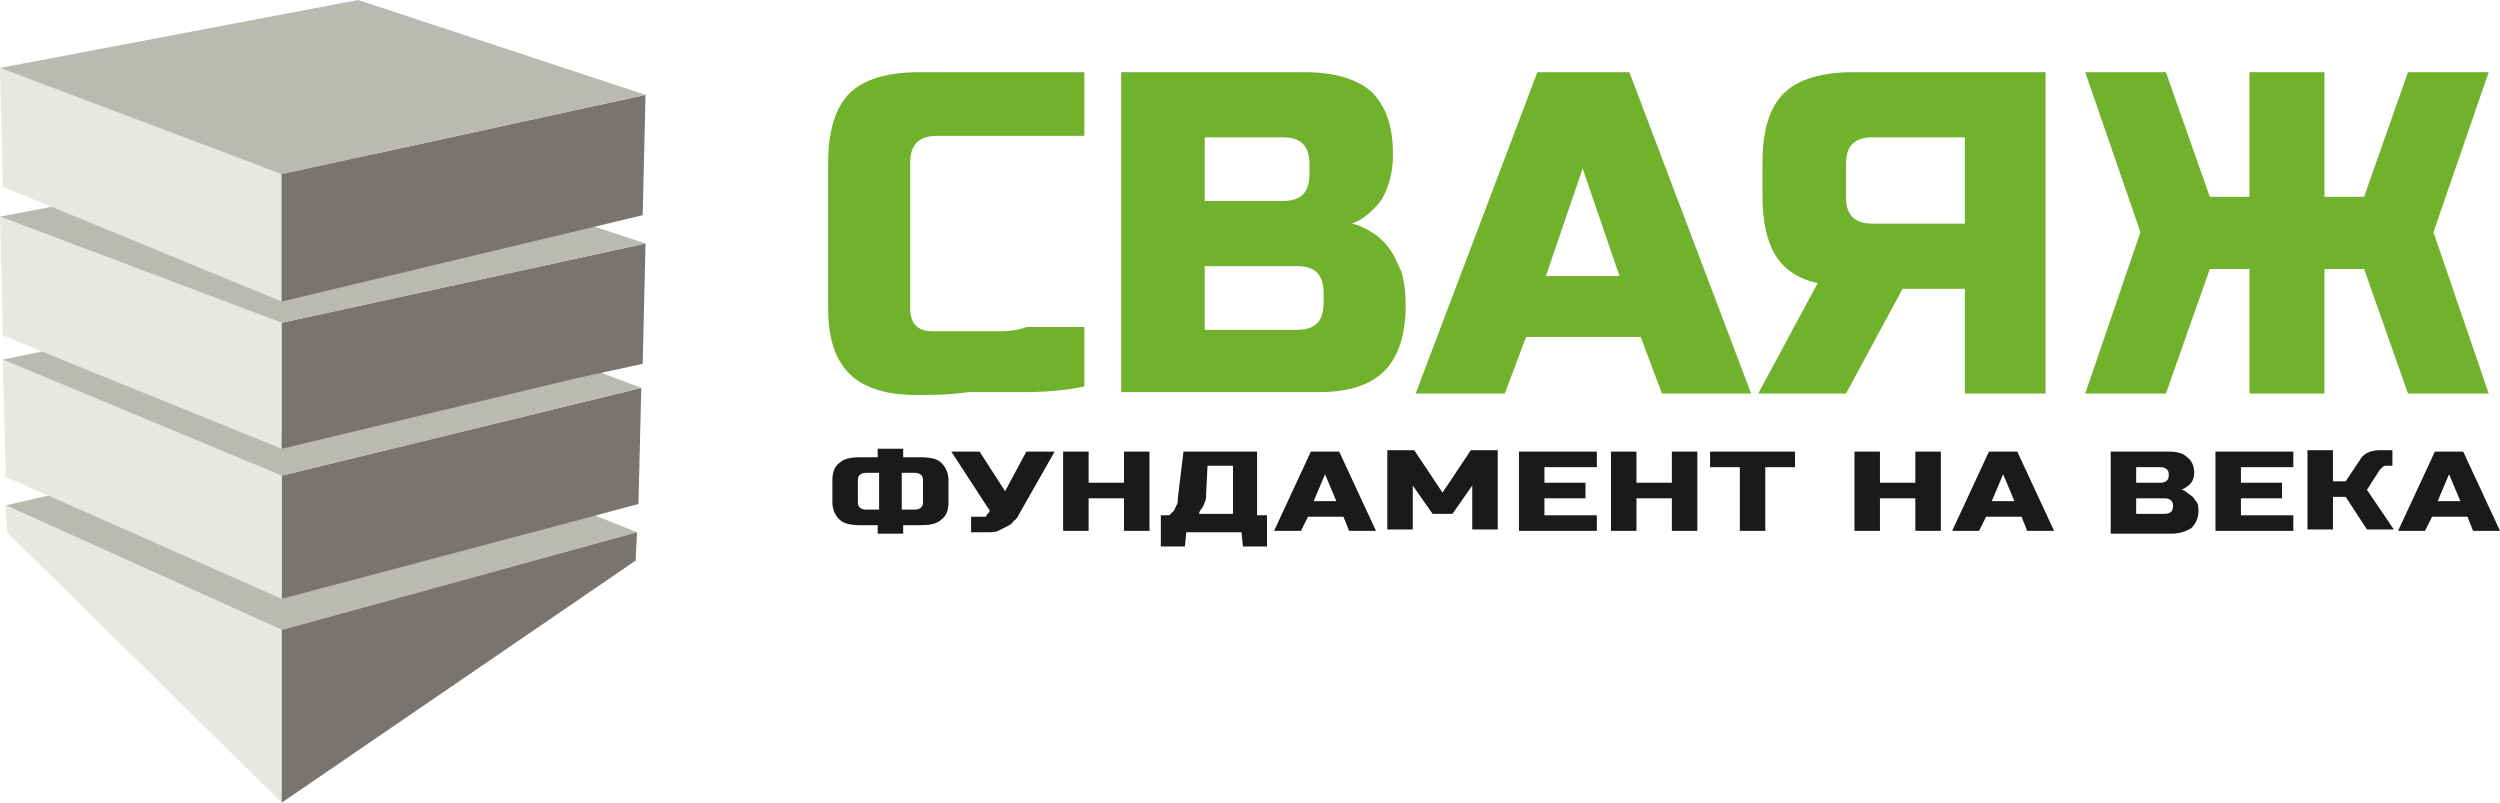
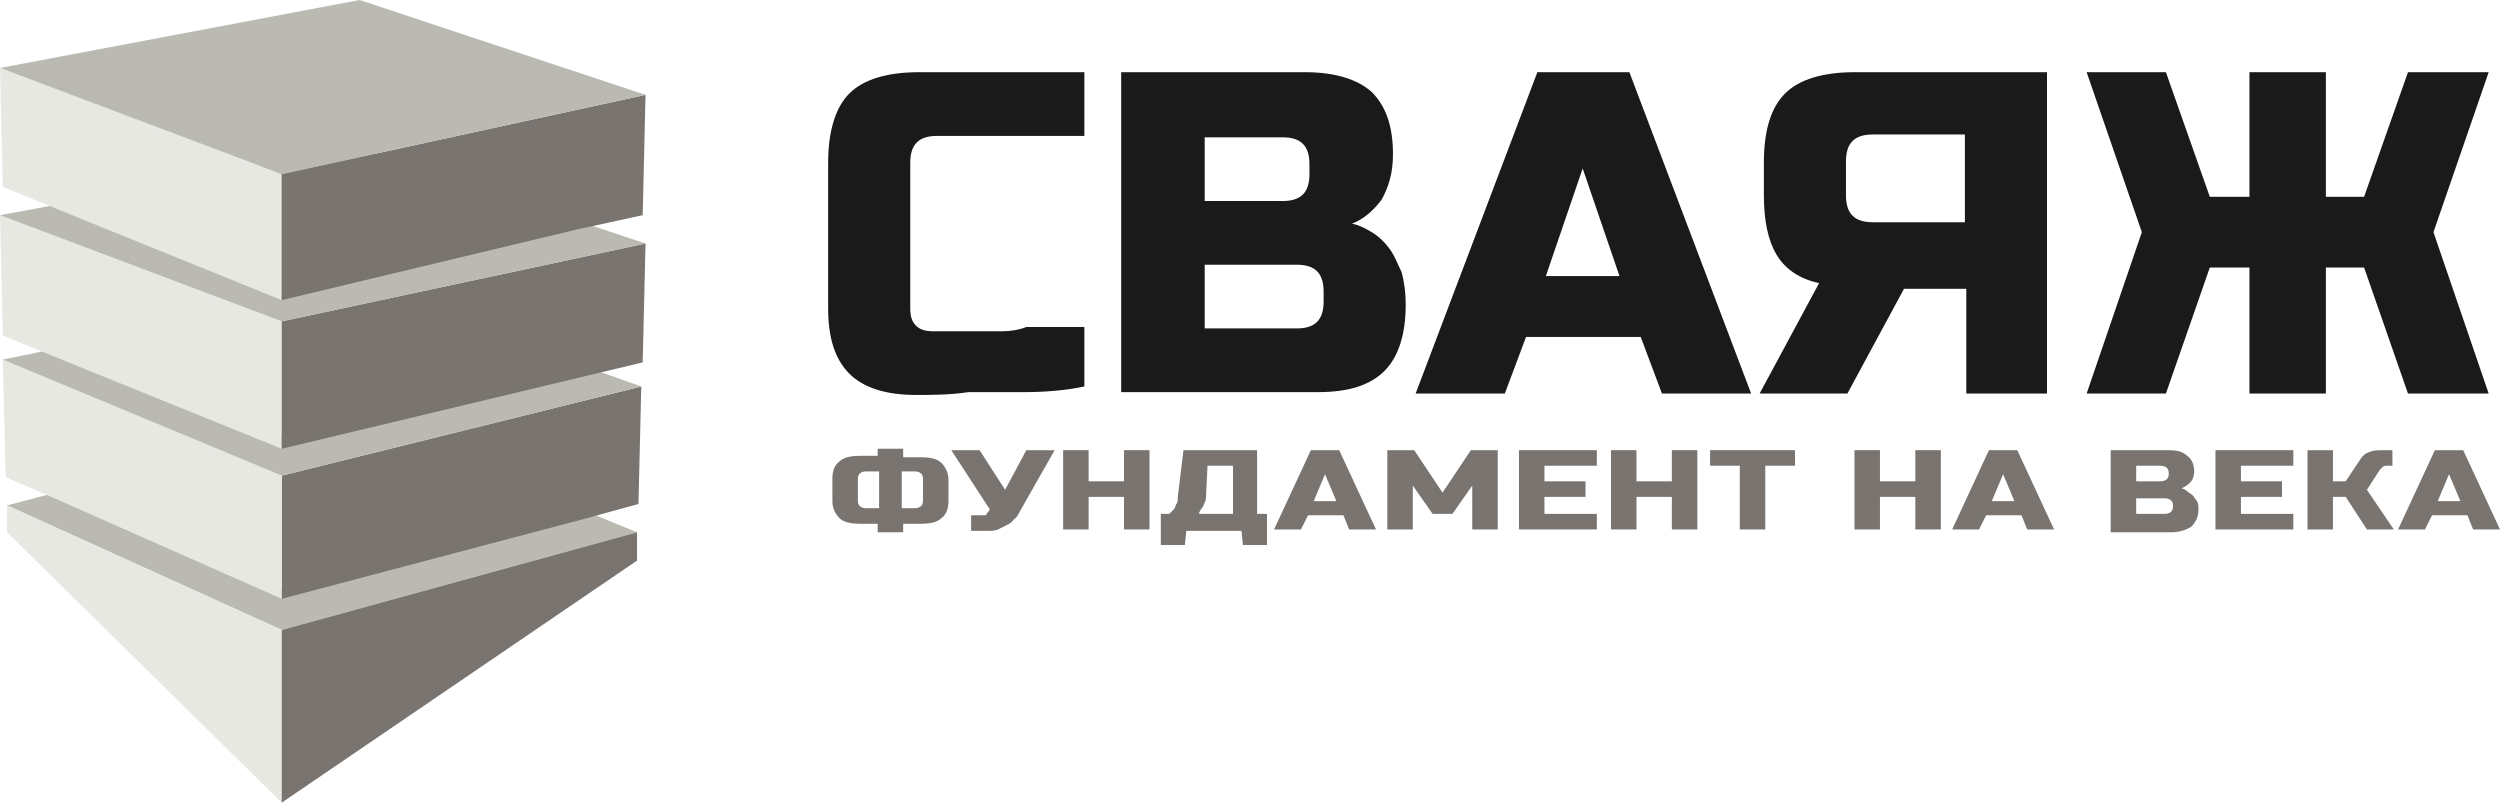
- <svg xmlns="http://www.w3.org/2000/svg" version="1.1" id="Слой_1" x="0px" y="0px" viewBox="-217 -56.7 176.6 56.7" style="enable-background:new -217 -56.7 176.6 56.7;" xml:space="preserve">
+ <svg xmlns="http://www.w3.org/2000/svg" version="1.1" id="Слой_1" x="0px" y="0px" viewBox="-217 368.3 176.6 56.7" style="enable-background:new -217 368.3 176.6 56.7;" xml:space="preserve">
  <style type="text/css">
	.st0{fill-rule:evenodd;clip-rule:evenodd;fill:#BBBAB2;}
	.st1{fill-rule:evenodd;clip-rule:evenodd;fill:#E7E8E2;}
	.st2{fill-rule:evenodd;clip-rule:evenodd;fill:#79746F;}
- 	.st3{fill:#70B22B;}
- 	.st4{fill:#1A1A1A;}
+ 	.st3{fill:#1A1A1A;}
+ 	.st4{fill:#79746F;}
</style>
-   <polygon class="st0" points="-212.7,-21.9 -197.1,-15 -176,-20.7 -172,-19.1 -197.1,-12.2 -216.6,-21 " />
-   <polygon class="st1" points="-197.1,0 -216.5,-19.1 -216.6,-21 -197.1,-12.2 " />
-   <polygon class="st2" points="-197.1,0 -197.1,-12.2 -172,-19.1 -172.1,-17.1 " />
-   <polygon class="st2" points="-171.9,-21.1 -176,-20 -197.1,-14.4 -197.1,-23.1 -171.7,-29.3 " />
-   <polygon class="st1" points="-197.1,-23.1 -197.1,-14.4 -212.7,-21.3 -216.6,-23 -216.8,-31.3 " />
-   <polygon class="st0" points="-212.4,-32.2 -197.1,-26 -176.2,-31 -171.7,-29.3 -197.1,-23.1 -216.8,-31.3 " />
-   <polygon class="st1" points="-212.4,-31.2 -216.8,-33 -217,-41.4 -197.1,-33.9 -197.1,-25 " />
-   <polygon class="st2" points="-176.2,-30 -197.1,-25 -197.1,-33.9 -171.4,-39.5 -171.6,-31 " />
-   <polygon class="st0" points="-171.4,-39.5 -197.1,-33.9 -217,-41.4 -191.7,-46.2 " />
-   <polygon class="st1" points="-212.4,-41.7 -216.8,-43.5 -217,-51.9 -197.1,-44.4 -197.1,-35.4 " />
-   <polygon class="st2" points="-176.2,-40.4 -197.1,-35.4 -197.1,-44.4 -171.4,-50 -171.6,-41.5 " />
-   <polygon class="st0" points="-171.4,-50 -197.1,-44.4 -217,-51.9 -191.7,-56.7 " />
-   <path class="st3" d="M-152.3-28.8c-2.1,0-3.7-0.5-4.7-1.5c-1-1-1.5-2.5-1.5-4.6v-10.3c0-2.2,0.5-3.9,1.5-4.9c1-1,2.7-1.5,4.9-1.5  h11.7v4.5h-10.4c-1.3,0-1.9,0.6-1.9,1.9v10.3c0,0.5,0.1,0.9,0.4,1.2c0.3,0.3,0.7,0.4,1.2,0.4c0.4,0,0.9,0,1.4,0c0.5,0,1.1,0,1.7,0  s1.2,0,1.8,0c0.6,0,1.2-0.1,1.7-0.3c1.3,0,2.7,0,4.1,0v4.2c-1.4,0.3-2.9,0.4-4.3,0.4c-1.2,0-2.5,0-3.9,0  C-149.9-28.8-151.2-28.8-152.3-28.8z" />
-   <path class="st3" d="M-137.7-51.6h12.9c2.1,0,3.7,0.5,4.7,1.4c1,1,1.5,2.4,1.5,4.4c0,1.3-0.3,2.3-0.8,3.2c-0.6,0.8-1.3,1.4-2.1,1.7  c0.5,0.1,0.9,0.3,1.4,0.6c0.5,0.3,0.9,0.7,1.2,1.1c0.4,0.5,0.6,1.1,0.9,1.7c0.2,0.7,0.3,1.5,0.3,2.3c0,2.1-0.5,3.7-1.5,4.7  c-1,1-2.5,1.5-4.7,1.5h-13.9V-51.6z M-124.5-45.1c0-1.3-0.6-1.9-1.9-1.9h-5.5v4.5h5.5c1.3,0,1.9-0.6,1.9-1.9V-45.1z M-123.5-36  c0-1.3-0.6-1.9-1.9-1.9h-6.5v4.5h6.5c1.3,0,1.9-0.6,1.9-1.9V-36z" />
-   <path class="st3" d="M-110.7-28.9h-6.3l8.6-22.7h6.5l8.6,22.7h-6.3l-1.5-4h-8.1L-110.7-28.9z M-107.8-37.2h5.2l-2.6-7.6L-107.8-37.2  z" />
-   <path class="st3" d="M-72.4-28.9h-5.8v-7.4h-4.4l-4,7.4h-6.2l4.2-7.8c-1.4-0.3-2.4-1-3-2s-0.9-2.4-0.9-4.2v-2.3  c0-2.3,0.5-3.9,1.5-4.9c1-1,2.7-1.5,4.9-1.5h13.6V-28.9z M-86.6-42.8c0,1.3,0.6,1.9,1.9,1.9h6.5V-47h-6.5c-1.3,0-1.9,0.6-1.9,1.9  V-42.8z" />
-   <polygon class="st3" points="-41.2,-51.6 -46.9,-51.6 -50,-42.8 -52.8,-42.8 -52.8,-51.6 -58.1,-51.6 -58.1,-42.8 -60.9,-42.8   -64,-51.6 -69.7,-51.6 -65.8,-40.3 -69.7,-28.9 -64,-28.9 -60.9,-37.7 -58.1,-37.7 -58.1,-28.9 -52.8,-28.9 -52.8,-37.7 -50,-37.7   -46.9,-28.9 -41.2,-28.9 -45.1,-40.3 " />
+   <polygon class="st0" points="-212.7,403 -197.1,409.9 -175.9,404.3 -172,405.9 -197.1,412.8 -216.5,404 " />
+   <polygon class="st1" points="-197.1,425 -216.5,405.9 -216.5,404 -197.1,412.8 " />
+   <polygon class="st2" points="-197.1,425 -197.1,412.8 -172,405.9 -172,407.9 " />
+   <polygon class="st2" points="-171.9,403.9 -175.9,405 -197.1,410.6 -197.1,401.9 -171.7,395.6 " />
+   <polygon class="st1" points="-197.1,401.9 -197.1,410.6 -212.7,403.7 -216.6,402 -216.8,393.7 " />
+   <polygon class="st0" points="-212.4,392.8 -197.1,399 -176.2,394 -171.7,395.6 -197.1,401.9 -216.8,393.7 " />
+   <polygon class="st1" points="-212.4,393.8 -216.8,392 -217,383.5 -197.1,391 -197.1,400 " />
+   <polygon class="st2" points="-176.2,395 -197.1,400 -197.1,391 -171.4,385.5 -171.6,393.9 " />
+   <polygon class="st0" points="-171.4,385.5 -197.1,391 -217,383.5 -191.6,378.8 " />
+   <polygon class="st1" points="-212.4,383.3 -216.8,381.5 -217,373.1 -197.1,380.6 -197.1,389.5 " />
+   <polygon class="st2" points="-176.2,384.5 -197.1,389.5 -197.1,380.6 -171.4,375 -171.6,383.5 " />
+   <polygon class="st0" points="-171.4,375 -197.1,380.6 -217,373.1 -191.6,368.3 " />
+   <path class="st3" d="M-152.3,396.2c-2.1,0-3.7-0.5-4.7-1.5c-1-1-1.5-2.5-1.5-4.6v-10.3c0-2.2,0.5-3.9,1.5-4.9c1-1,2.7-1.5,4.9-1.5  h11.7v4.5h-10.4c-1.3,0-1.9,0.6-1.9,1.9v10.3c0,0.5,0.1,0.9,0.4,1.2c0.3,0.3,0.7,0.4,1.2,0.4c0.4,0,0.9,0,1.4,0c0.5,0,1.1,0,1.7,0  s1.2,0,1.8,0c0.6,0,1.2-0.1,1.7-0.3c1.3,0,2.7,0,4.1,0v4.2c-1.4,0.3-2.9,0.4-4.3,0.4c-1.2,0-2.5,0-3.9,0  C-149.9,396.2-151.2,396.2-152.3,396.2z" />
+   <path class="st3" d="M-137.7,373.4h12.9c2.1,0,3.7,0.5,4.7,1.4c1,1,1.5,2.4,1.5,4.4c0,1.3-0.3,2.3-0.8,3.2c-0.6,0.8-1.3,1.4-2.1,1.7  c0.5,0.1,0.9,0.3,1.4,0.6c0.5,0.3,0.9,0.7,1.2,1.1c0.4,0.5,0.6,1.1,0.9,1.7c0.2,0.7,0.3,1.5,0.3,2.3c0,2.1-0.5,3.7-1.5,4.7  c-1,1-2.5,1.5-4.7,1.5h-13.9V373.4z M-124.5,379.9c0-1.3-0.6-1.9-1.9-1.9h-5.5v4.5h5.5c1.3,0,1.9-0.6,1.9-1.9V379.9z M-123.5,388.9  c0-1.3-0.6-1.9-1.9-1.9h-6.5v4.5h6.5c1.3,0,1.9-0.6,1.9-1.9V388.9z" />
+   <path class="st3" d="M-110.7,396.1h-6.3l8.6-22.7h6.5l8.6,22.7h-6.3l-1.5-4h-8.1L-110.7,396.1z M-107.8,387.8h5.2l-2.6-7.6  L-107.8,387.8z" />
+   <path class="st3" d="M-72.3,396.1h-5.8v-7.4h-4.4l-4,7.4h-6.2l4.2-7.8c-1.4-0.3-2.4-1-3-2s-0.9-2.4-0.9-4.2v-2.3  c0-2.3,0.5-3.9,1.5-4.9c1-1,2.7-1.5,4.9-1.5h13.6V396.1z M-86.6,382.1c0,1.3,0.6,1.9,1.9,1.9h6.5v-6.2h-6.5c-1.3,0-1.9,0.6-1.9,1.9  V382.1z" />
+   <polygon class="st3" points="-41.2,373.4 -46.9,373.4 -50,382.2 -52.7,382.2 -52.7,373.4 -58.1,373.4 -58.1,382.2 -60.9,382.2   -64,373.4 -69.6,373.4 -65.7,384.7 -69.6,396.1 -64,396.1 -60.9,387.2 -58.1,387.2 -58.1,396.1 -52.7,396.1 -52.7,387.2 -50,387.2   -46.9,396.1 -41.2,396.1 -45.1,384.7 " />
  <g>
-     <path class="st4" d="M-150-21.2c0,0.6-0.2,1-0.5,1.2c-0.3,0.3-0.8,0.4-1.5,0.4h-1.2v0.6h-1.8v-0.6h-1.2c-0.7,0-1.2-0.1-1.5-0.4   c-0.3-0.3-0.5-0.7-0.5-1.2v-1.6c0-0.6,0.2-1,0.5-1.2c0.3-0.3,0.8-0.4,1.5-0.4h1.2V-25h1.8v0.6h1.2c0.7,0,1.2,0.1,1.5,0.4   s0.5,0.7,0.5,1.2V-21.2z M-156.4-21.2c0,0.3,0.2,0.5,0.6,0.5h0.9v-2.6h-0.9c-0.4,0-0.6,0.2-0.6,0.5V-21.2z M-151.8-22.8   c0-0.3-0.2-0.5-0.6-0.5h-0.9v2.6h0.9c0.4,0,0.6-0.2,0.6-0.5V-22.8z" />
-     <path class="st4" d="M-149.8-24.8h2l1.8,2.8l1.5-2.8h2l-2.5,4.4c-0.1,0.2-0.2,0.4-0.4,0.5c-0.1,0.2-0.3,0.3-0.5,0.4   c-0.2,0.1-0.4,0.2-0.6,0.3c-0.2,0.1-0.5,0.1-0.8,0.1c-0.1,0-0.3,0-0.4,0c-0.1,0-0.2,0-0.4,0c-0.1,0-0.2,0-0.3,0v-1.1h0.9   c0.1,0,0.2,0,0.2-0.1s0.1-0.1,0.1-0.1c0-0.1,0.1-0.1,0.1-0.2c0-0.1,0-0.1-0.1-0.2L-149.8-24.8z" />
-     <path class="st4" d="M-135.8-19.2h-1.8v-2.3h-2.5v2.3h-1.8v-5.6h1.8v2.2h2.5v-2.2h1.8V-19.2z" />
-     <path class="st4" d="M-133.4-24.8h5.2v4.5h0.7v2.2h-1.7l-0.1-1h-3.9l-0.1,1h-1.7v-2.2h0.6c0.1-0.1,0.2-0.2,0.3-0.3   c0.1-0.1,0.1-0.2,0.2-0.4c0.1-0.1,0.1-0.3,0.1-0.5L-133.4-24.8z M-129.9-20.4v-3.4h-1.8l-0.1,2c0,0.2,0,0.4-0.1,0.6   c-0.1,0.2-0.1,0.3-0.2,0.4c-0.1,0.1-0.2,0.3-0.2,0.4H-129.9z" />
-     <path class="st4" d="M-125.1-19.2h-1.9l2.6-5.6h2l2.6,5.6h-1.9l-0.4-1h-2.5L-125.1-19.2z M-124.2-21.3h1.6l-0.8-1.9L-124.2-21.3z" />
-     <path class="st4" d="M-113-22.4l-1.4,2h-1.4l-1.4-2v3.1h-1.8v-5.6h1.9l2,3l2-3h1.9v5.6h-1.8V-22.4z" />
-     <path class="st4" d="M-104.2-19.2h-5.5v-5.6h5.5v1.1h-3.7v1.1h2.9v1.1h-2.9v1.2h3.7V-19.2z" />
-     <path class="st4" d="M-97.1-19.2h-1.8v-2.3h-2.5v2.3h-1.8v-5.6h1.8v2.2h2.5v-2.2h1.8V-19.2z" />
-     <path class="st4" d="M-92.3-19.2h-1.8v-4.5h-2.1v-1.1h6v1.1h-2.1V-19.2z" />
-     <path class="st4" d="M-79.9-19.2h-1.8v-2.3h-2.5v2.3H-86v-5.6h1.8v2.2h2.5v-2.2h1.8V-19.2z" />
-     <path class="st4" d="M-77.2-19.2h-1.9l2.6-5.6h2l2.6,5.6h-1.9l-0.4-1h-2.5L-77.2-19.2z M-76.3-21.3h1.6l-0.8-1.9L-76.3-21.3z" />
-     <path class="st4" d="M-67.9-24.8h4c0.7,0,1.1,0.1,1.4,0.4c0.3,0.2,0.5,0.6,0.5,1.1c0,0.3-0.1,0.6-0.3,0.8c-0.2,0.2-0.4,0.3-0.6,0.4   c0.1,0,0.3,0.1,0.4,0.2c0.1,0.1,0.3,0.2,0.4,0.3s0.2,0.3,0.3,0.4c0.1,0.2,0.1,0.4,0.1,0.6c0,0.5-0.2,0.9-0.5,1.2   c-0.3,0.2-0.8,0.4-1.4,0.4h-4.3V-24.8z M-63.8-23.2c0-0.3-0.2-0.5-0.6-0.5h-1.7v1.1h1.7c0.4,0,0.6-0.2,0.6-0.5V-23.2z M-63.5-21   c0-0.3-0.2-0.5-0.6-0.5h-2v1.1h2c0.4,0,0.6-0.2,0.6-0.5V-21z" />
-     <path class="st4" d="M-55-19.2h-5.5v-5.6h5.5v1.1h-3.7v1.1h2.9v1.1h-2.9v1.2h3.7V-19.2z" />
-     <path class="st4" d="M-49.8-22.1l1.9,2.8h-1.9l-1.5-2.3h-0.9v2.3H-54v-5.6h1.8v2.2h0.9l1-1.5c0.1-0.2,0.3-0.4,0.5-0.5   c0.2-0.1,0.5-0.2,0.9-0.2c0.1,0,0.2,0,0.3,0s0.2,0,0.3,0c0.1,0,0.2,0,0.3,0v1.1h-0.4c-0.1,0-0.2,0-0.3,0.1   c-0.1,0.1-0.1,0.1-0.2,0.2L-49.8-22.1z" />
-     <path class="st4" d="M-45.7-19.2h-1.9l2.6-5.6h2l2.6,5.6h-1.9l-0.4-1h-2.5L-45.7-19.2z M-44.8-21.3h1.6l-0.8-1.9L-44.8-21.3z" />
+     <path class="st4" d="M-150,403.7c0,0.6-0.2,1-0.5,1.2c-0.3,0.3-0.8,0.4-1.5,0.4h-1.2v0.6h-1.8v-0.6h-1.2c-0.7,0-1.2-0.1-1.5-0.4   c-0.3-0.3-0.5-0.7-0.5-1.2v-1.6c0-0.6,0.2-1,0.5-1.2c0.3-0.3,0.8-0.4,1.5-0.4h1.2V400h1.8v0.6h1.2c0.7,0,1.2,0.1,1.5,0.4   s0.5,0.7,0.5,1.2V403.7z M-156.4,403.7c0,0.3,0.2,0.5,0.6,0.5h0.9v-2.6h-0.9c-0.4,0-0.6,0.2-0.6,0.5V403.7z M-151.8,402.1   c0-0.3-0.2-0.5-0.6-0.5h-0.9v2.6h0.9c0.4,0,0.6-0.2,0.6-0.5V402.1z" />
+     <path class="st4" d="M-149.8,400.1h2l1.8,2.8l1.5-2.8h2l-2.5,4.4c-0.1,0.2-0.2,0.4-0.4,0.5c-0.1,0.2-0.3,0.3-0.5,0.4   c-0.2,0.1-0.4,0.2-0.6,0.3c-0.2,0.1-0.5,0.1-0.8,0.1c-0.1,0-0.3,0-0.4,0c-0.1,0-0.2,0-0.4,0c-0.1,0-0.2,0-0.3,0v-1.1h0.9   c0.1,0,0.2,0,0.2-0.1s0.1-0.1,0.1-0.1c0-0.1,0.1-0.1,0.1-0.2c0-0.1,0-0.1-0.1-0.2L-149.8,400.1z" />
+     <path class="st4" d="M-135.8,405.7h-1.8v-2.3h-2.5v2.3h-1.8v-5.6h1.8v2.2h2.5v-2.2h1.8V405.7z" />
+     <path class="st4" d="M-133.4,400.1h5.2v4.5h0.7v2.2h-1.7l-0.1-1h-3.9l-0.1,1h-1.7v-2.2h0.6c0.1-0.1,0.2-0.2,0.3-0.3   c0.1-0.1,0.1-0.2,0.2-0.4c0.1-0.1,0.1-0.3,0.1-0.5L-133.4,400.1z M-129.9,404.6v-3.4h-1.8l-0.1,2c0,0.2,0,0.4-0.1,0.6   c-0.1,0.2-0.1,0.3-0.2,0.4c-0.1,0.1-0.2,0.3-0.2,0.4H-129.9z" />
+     <path class="st4" d="M-125.1,405.7h-1.9l2.6-5.6h2l2.6,5.6h-1.9l-0.4-1h-2.5L-125.1,405.7z M-124.2,403.7h1.6l-0.8-1.9   L-124.2,403.7z" />
+     <path class="st4" d="M-113,402.6l-1.4,2h-1.4l-1.4-2v3.1h-1.8v-5.6h1.9l2,3l2-3h1.9v5.6h-1.8V402.6z" />
+     <path class="st4" d="M-104.2,405.7h-5.5v-5.6h5.5v1.1h-3.7v1.1h2.9v1.1h-2.9v1.2h3.7V405.7z" />
+     <path class="st4" d="M-97.1,405.7h-1.8v-2.3h-2.5v2.3h-1.8v-5.6h1.8v2.2h2.5v-2.2h1.8V405.7z" />
+     <path class="st4" d="M-92.3,405.7h-1.8v-4.5h-2.1v-1.1h6v1.1h-2.1V405.7z" />
+     <path class="st4" d="M-79.9,405.7h-1.8v-2.3h-2.5v2.3H-86v-5.6h1.8v2.2h2.5v-2.2h1.8V405.7z" />
+     <path class="st4" d="M-77.2,405.7h-1.9l2.6-5.6h2l2.6,5.6h-1.9l-0.4-1h-2.5L-77.2,405.7z M-76.3,403.7h1.6l-0.8-1.9L-76.3,403.7z" />
+     <path class="st4" d="M-67.9,400.1h4c0.7,0,1.1,0.1,1.4,0.4c0.3,0.2,0.5,0.6,0.5,1.1c0,0.3-0.1,0.6-0.3,0.8   c-0.2,0.2-0.4,0.3-0.6,0.4c0.1,0,0.3,0.1,0.4,0.2c0.1,0.1,0.3,0.2,0.4,0.3s0.2,0.3,0.3,0.4c0.1,0.2,0.1,0.4,0.1,0.6   c0,0.5-0.2,0.9-0.5,1.2c-0.3,0.2-0.8,0.4-1.4,0.4h-4.3V400.1z M-63.8,401.7c0-0.3-0.2-0.5-0.6-0.5h-1.7v1.1h1.7   c0.4,0,0.6-0.2,0.6-0.5V401.7z M-63.5,404c0-0.3-0.2-0.5-0.6-0.5h-2v1.1h2c0.4,0,0.6-0.2,0.6-0.5V404z" />
+     <path class="st4" d="M-55,405.7h-5.5v-5.6h5.5v1.1h-3.7v1.1h2.9v1.1h-2.9v1.2h3.7V405.7z" />
+     <path class="st4" d="M-49.8,402.9l1.9,2.8h-1.9l-1.5-2.3h-0.9v2.3h-1.8v-5.6h1.8v2.2h0.9l1-1.5c0.1-0.2,0.3-0.4,0.5-0.5   c0.2-0.1,0.5-0.2,0.9-0.2c0.1,0,0.2,0,0.3,0s0.2,0,0.3,0c0.1,0,0.2,0,0.3,0v1.1h-0.4c-0.1,0-0.2,0-0.3,0.1   c-0.1,0.1-0.1,0.1-0.2,0.2L-49.8,402.9z" />
+     <path class="st4" d="M-45.7,405.7h-1.9l2.6-5.6h2l2.6,5.6h-1.9l-0.4-1h-2.5L-45.7,405.7z M-44.8,403.7h1.6l-0.8-1.9L-44.8,403.7z" />
  </g>
</svg>
